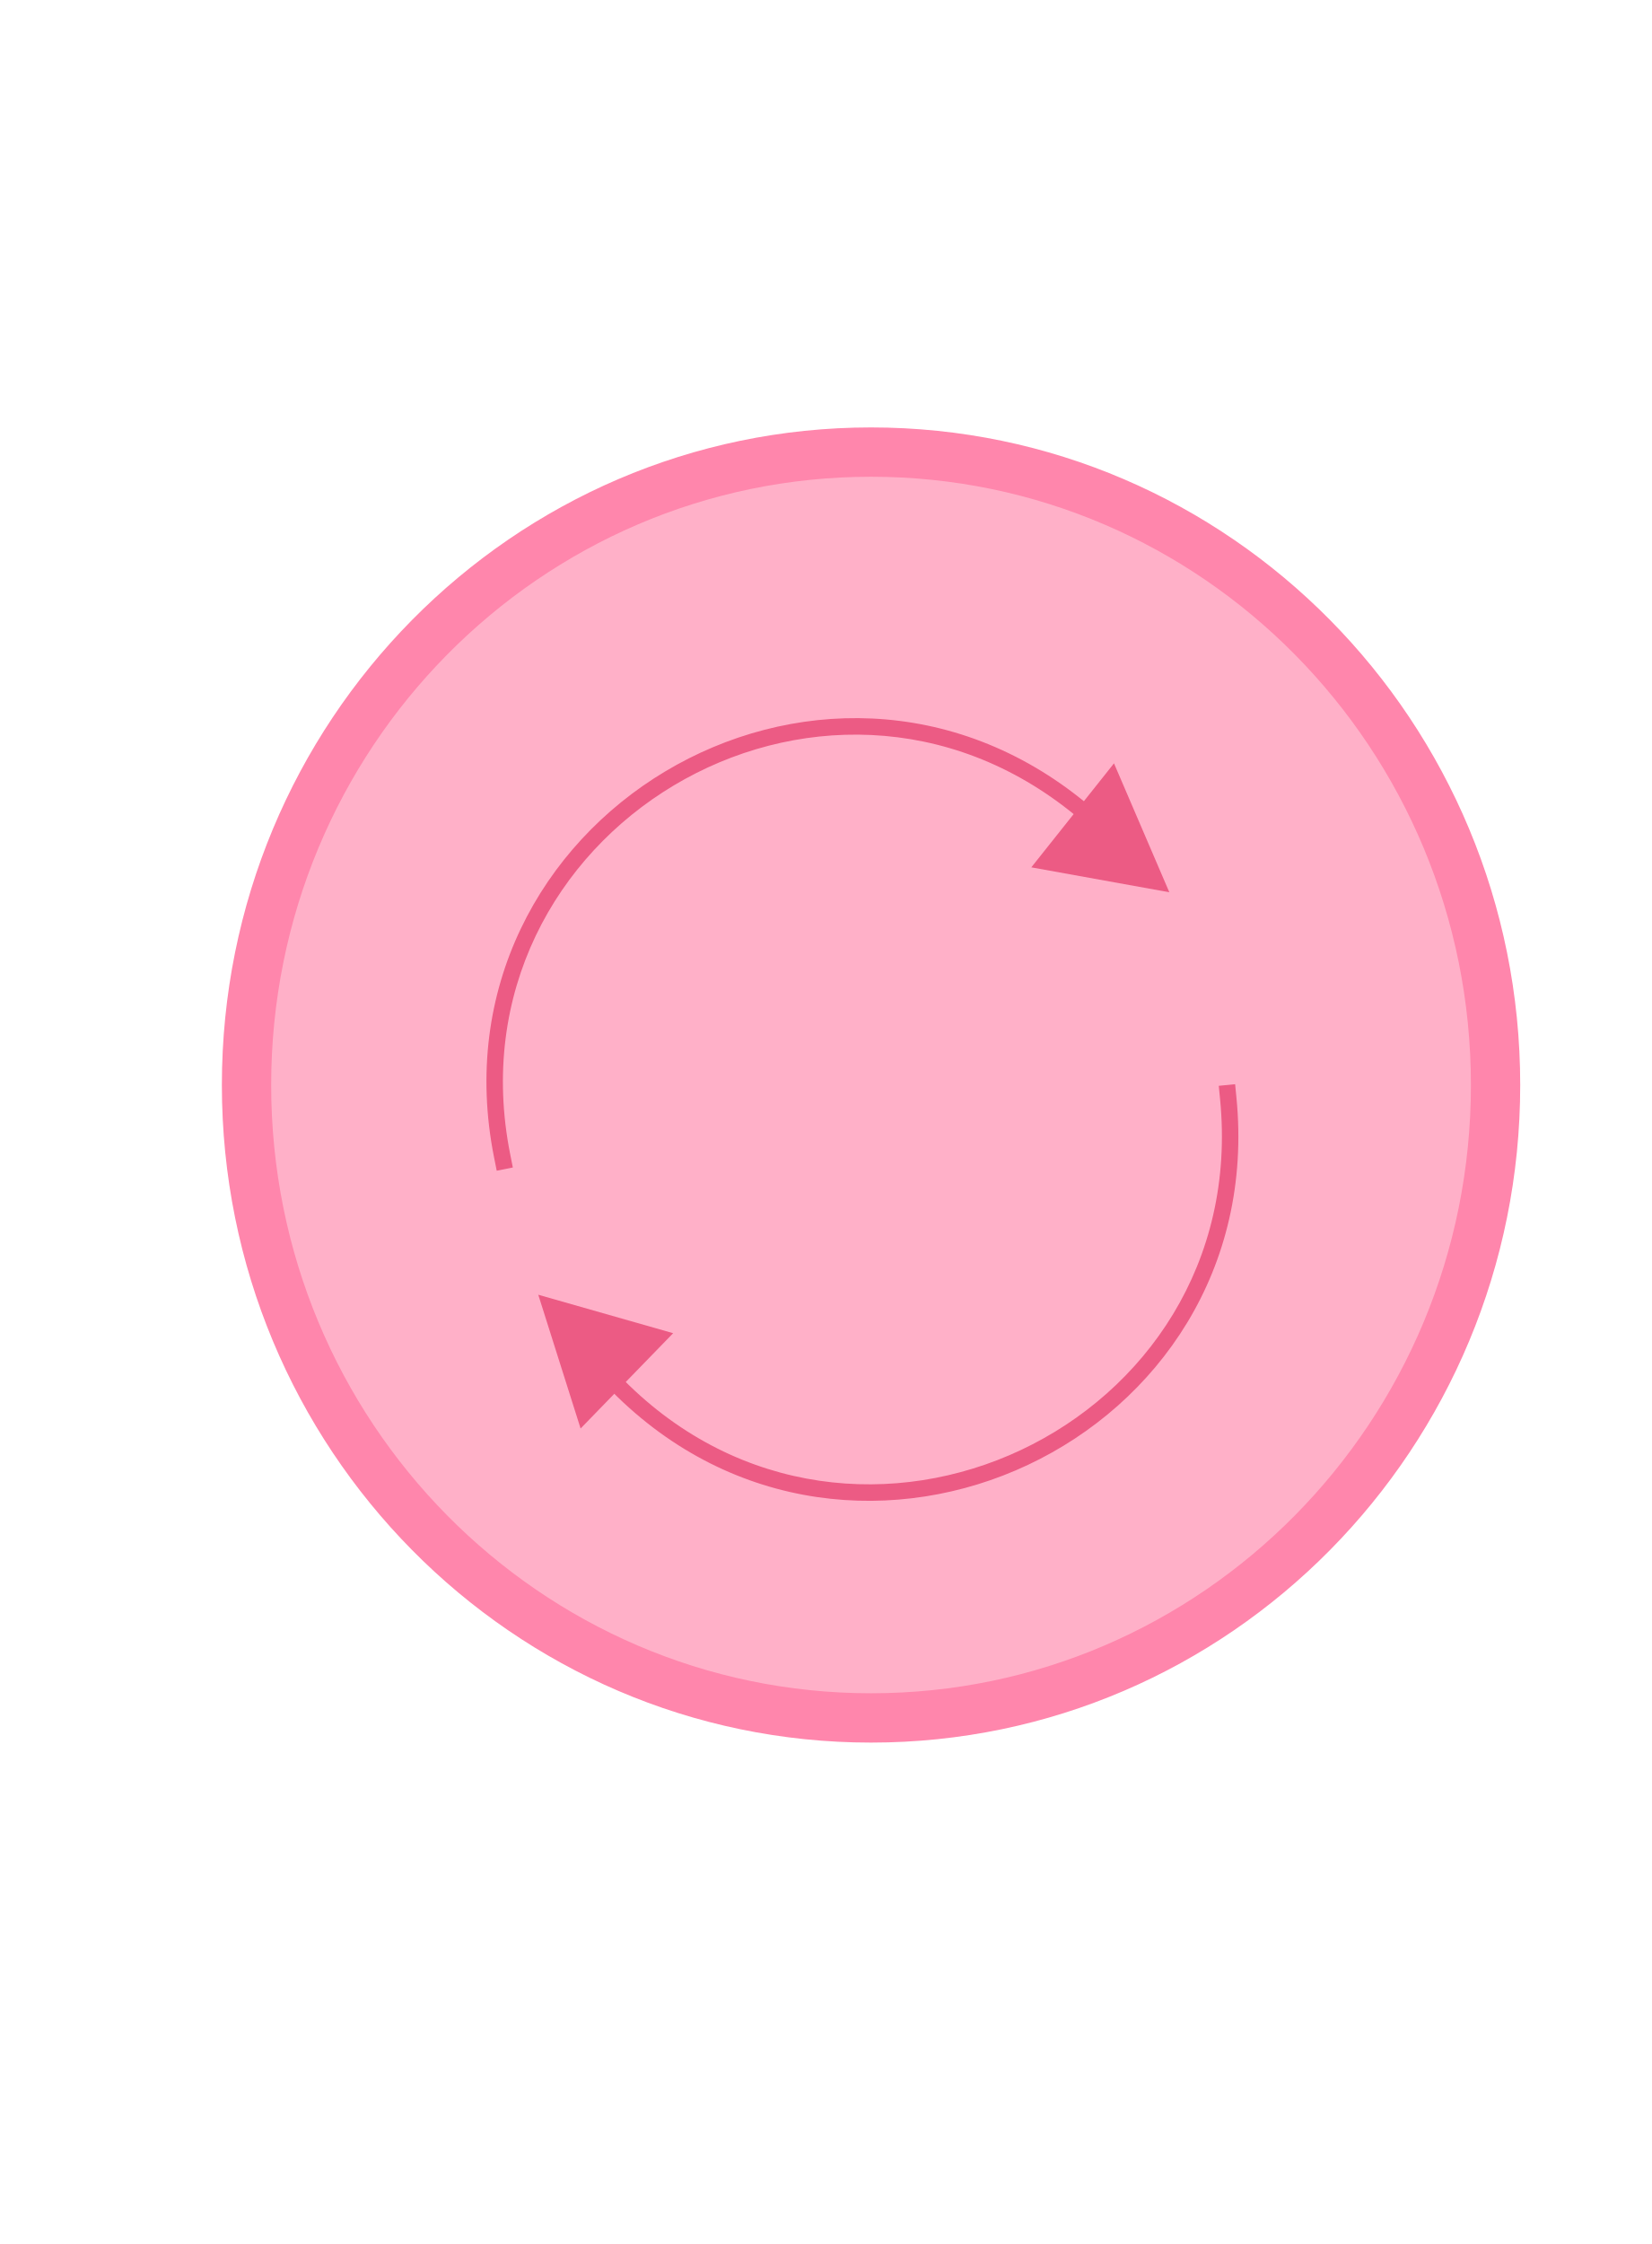
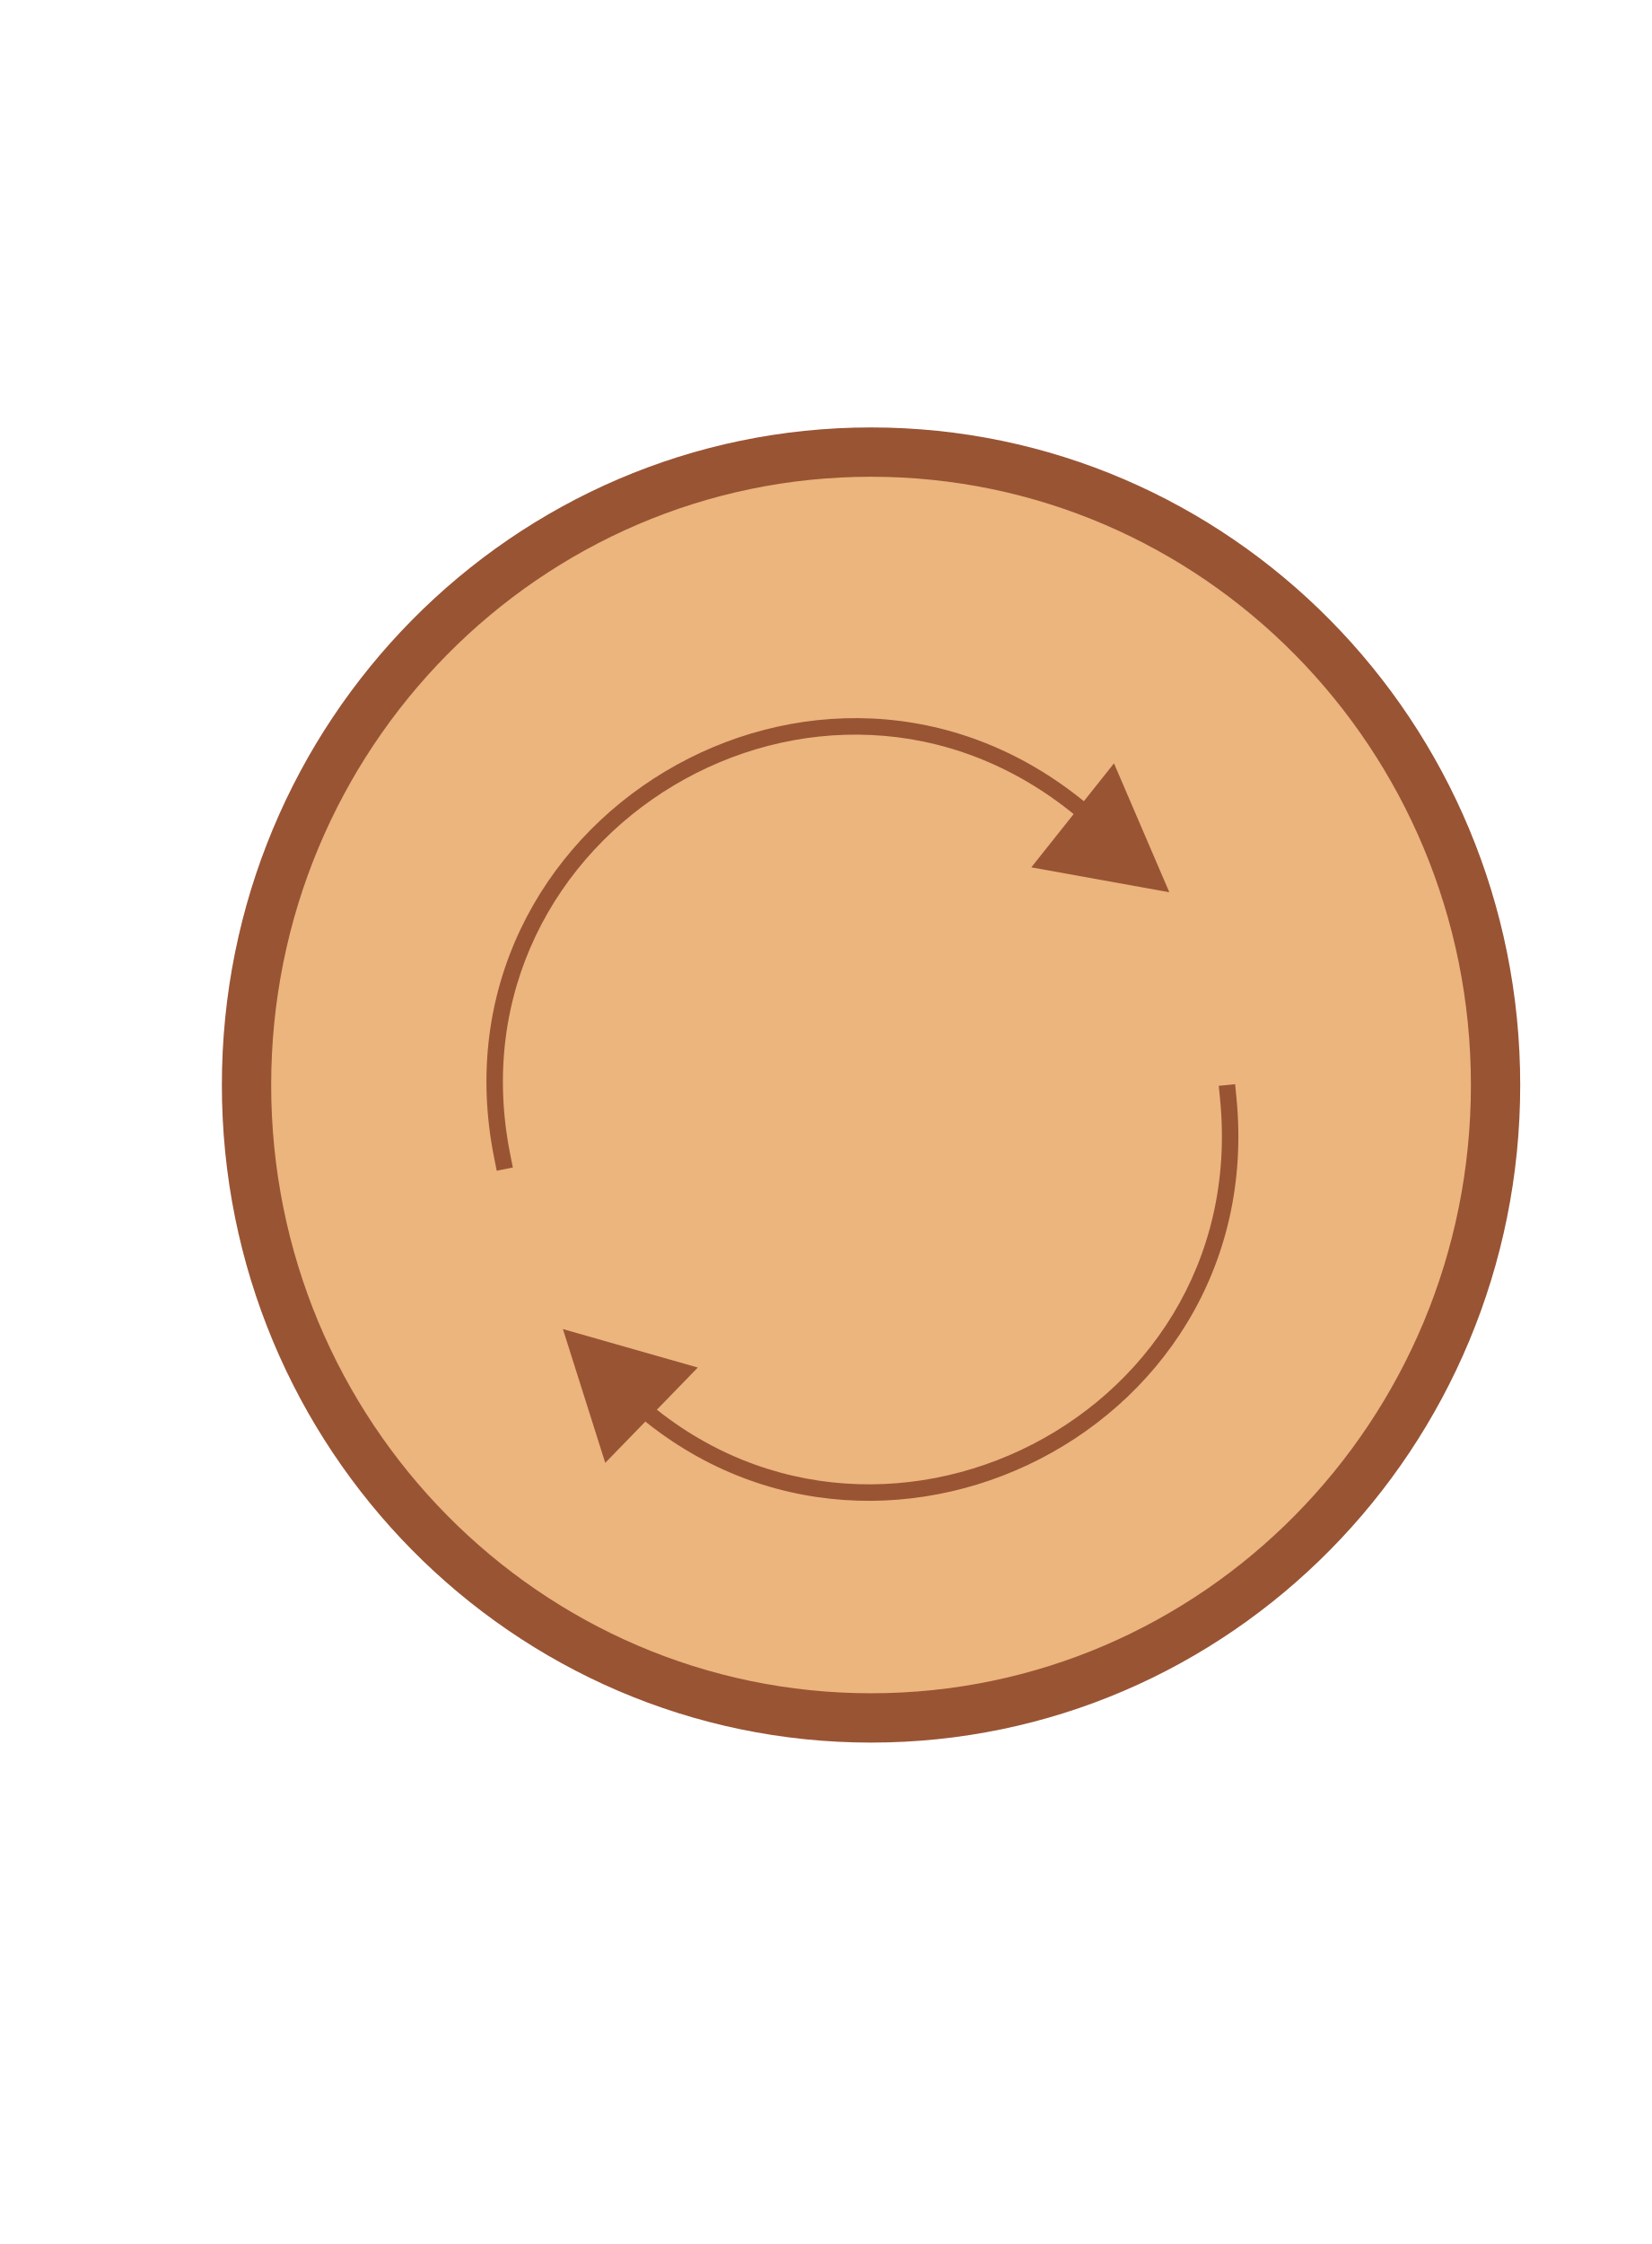
<svg xmlns="http://www.w3.org/2000/svg" width="201" height="273" viewBox="0 0 201 273" fill="none">
-   <path d="M182 132C182 174.562 147.938 209 106 209C64.062 209 30 174.562 30 132C30 89.438 64.062 55 106 55C147.938 55 182 89.438 182 132Z" fill="#FFB0C8" stroke="#FF86AC" stroke-width="6" />
-   <path d="M61.108 140.627L62.089 140.431L62.089 140.431L61.108 140.627ZM62.409 142.036L62.089 140.431L60.127 140.823L60.448 142.427L62.409 142.036ZM62.089 140.431C54.247 101.161 100.036 73.775 130.925 99.26L132.198 97.718C99.858 71.034 51.917 99.708 60.127 140.823L62.089 140.431Z" fill="#EC5B84" />
-   <path d="M142.3 108.55L125.503 105.519L135.565 92.866L142.3 108.55Z" fill="#EC5B84" />
-   <path d="M149.47 133.628L148.475 133.726L148.475 133.726L149.47 133.628ZM148.315 132.098L148.475 133.726L150.466 133.53L150.306 131.902L148.315 132.098ZM148.475 133.726C152.393 173.579 104.119 196.301 75.903 167.885L74.484 169.294C104.025 199.046 154.568 175.256 150.466 133.53L148.475 133.726Z" fill="#EC5B84" />
-   <path d="M65.503 157.515L81.918 162.193L70.654 173.788L65.503 157.515Z" fill="#EC5B84" />
+   <path d="M182 132C182 174.562 147.938 209 106 209C64.062 209 30 174.562 30 132C30 89.438 64.062 55 106 55C147.938 55 182 89.438 182 132Z" fill="#EBB57D" stroke="#995434" stroke-width="6" />
+   <path d="M61.108 140.627L62.089 140.431L62.089 140.431L61.108 140.627ZM62.409 142.036L62.089 140.431L60.127 140.823L60.448 142.428L62.409 142.036ZM62.089 140.431C54.247 101.161 100.036 73.775 130.925 99.26L132.198 97.718C99.858 71.034 51.917 99.708 60.127 140.823L62.089 140.431Z" fill="#995434" />
+   <path d="M142.3 108.55L125.503 105.519L135.564 92.866L142.3 108.55Z" fill="#995434" />
+   <path d="M149.47 133.628L148.475 133.726L148.475 133.726L149.47 133.628ZM148.315 132.098L148.475 133.726L150.466 133.53L150.306 131.902L148.315 132.098ZM148.475 133.726C152.393 173.579 104.119 196.301 75.903 167.885L74.484 169.294C104.025 199.046 154.568 175.256 150.466 133.53L148.475 133.726Z" fill="#995434" />
+   <path d="M68.503 161.694L84.918 166.372L73.654 177.967L68.503 161.694Z" fill="#995434" />
</svg>
